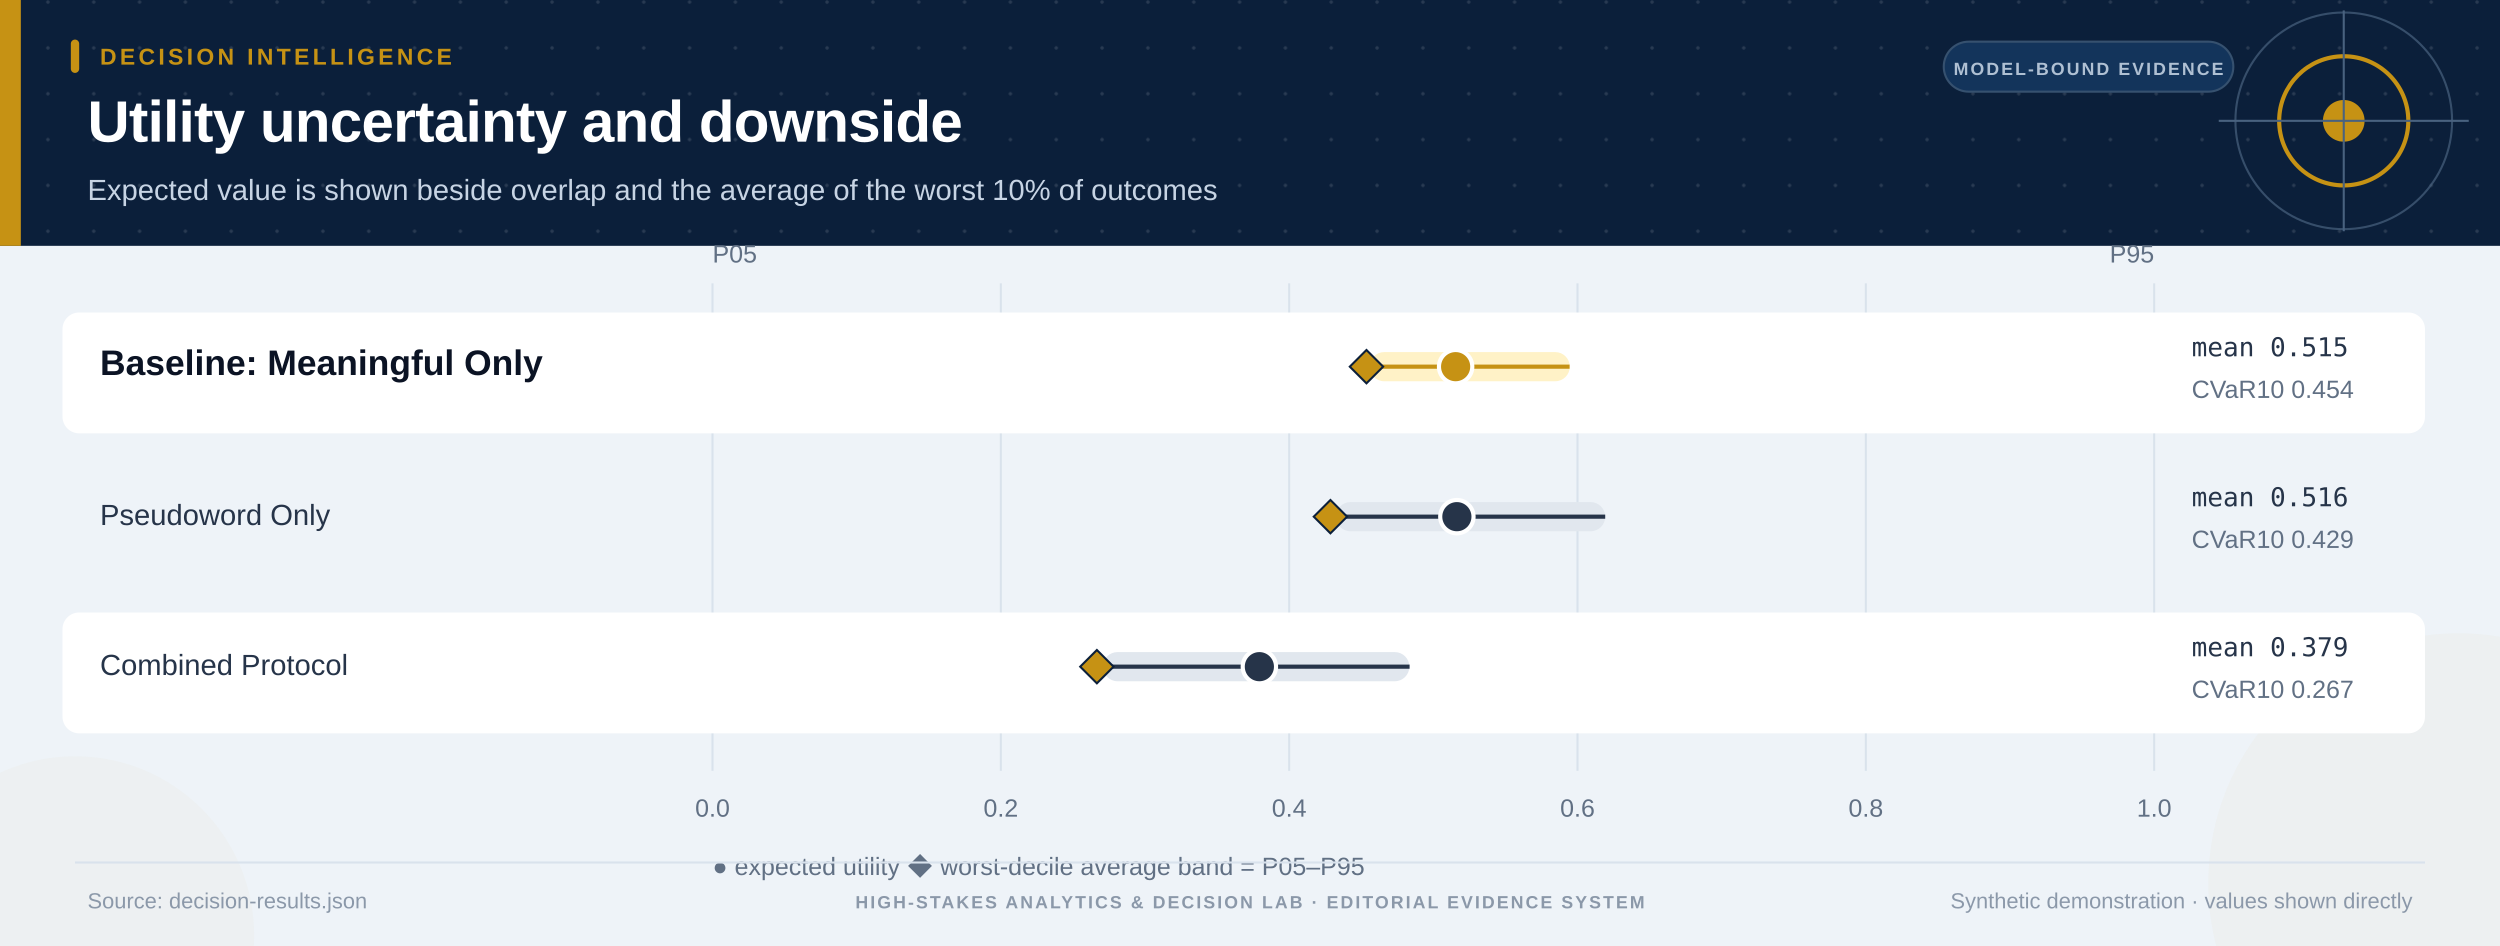
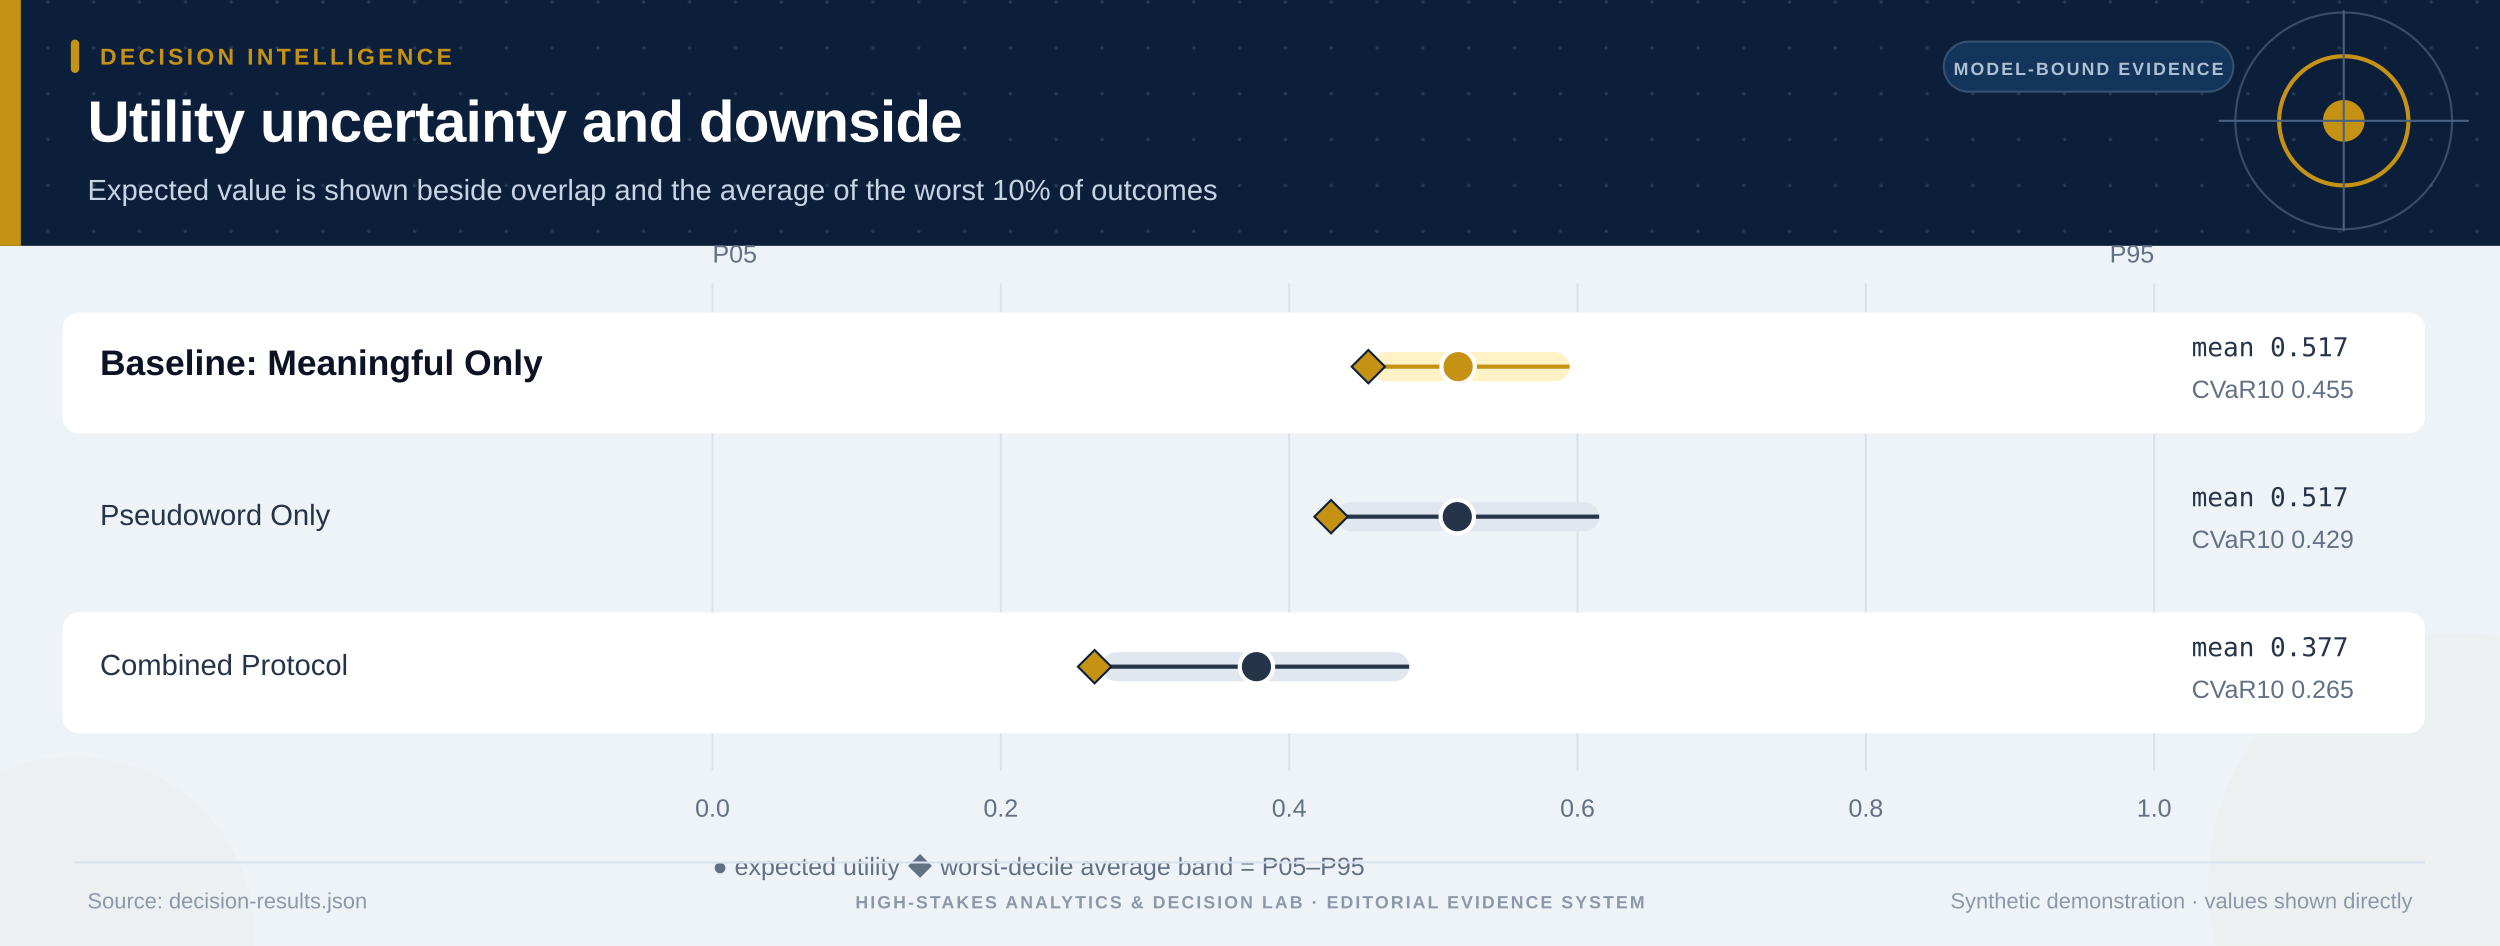
<svg xmlns="http://www.w3.org/2000/svg" width="1200" height="454" viewBox="0 0 1200 454" role="img" aria-labelledby="title desc">
  <defs>
    <pattern id="headerGrid" width="22" height="22" patternUnits="userSpaceOnUse">
      <circle cx="1" cy="1" r=".85" fill="#FFFFFF" opacity=".12" />
    </pattern>
  </defs>
  <style>
  text { font-family: -apple-system, BlinkMacSystemFont, "Segoe UI", Arial, sans-serif; }
  .kicker { font-size: 11px; font-weight: 800; letter-spacing: 1.6px; }
  .title { font-size: 28px; font-weight: 780; letter-spacing: -0.35px; }
  .subtitle { font-size: 14px; }
  .section { fill: #0B1324; font-size: 17px; font-weight: 720; }
  .label { fill: #263449; font-size: 14px; }
  .small { fill: #617084; font-size: 12px; }
  .eyebrow { fill: #617084; font-size: 10.5px; font-weight: 800; letter-spacing: 1px; }
  .value { fill: #0B1324; font-size: 16px; font-weight: 750; font-variant-numeric: tabular-nums; }
  .big { fill: #0B1324; font-size: 30px; font-weight: 800; font-variant-numeric: tabular-nums; }
  .display { fill: #0B1324; font-size: 38px; font-weight: 820; font-variant-numeric: tabular-nums; }
  .mono { fill: #263449; font-size: 12.5px; font-family: ui-monospace, SFMono-Regular, Menlo, Consolas, monospace; font-variant-numeric: tabular-nums; }
  .pill { font-size: 11px; font-weight: 760; letter-spacing: .25px; }
  .footnote { fill: #8B98A9; font-size: 10.5px; }
  .micro { fill: #8B98A9; font-size: 8.5px; font-weight: 800; letter-spacing: 1px; }
</style>
  <rect width="1200" height="454" fill="#EEF3F8" />
  <circle cx="1180" cy="424" r="120" fill="#C69214" opacity=".035" />
  <circle cx="36" cy="449" r="86" fill="#C69214" opacity=".025" />
  <rect width="1200" height="118" fill="#0B1F3A" />
  <rect width="1200" height="118" fill="url(#headerGrid)" />
  <rect width="10" height="118" fill="#C69214" />
  <rect x="34" y="19" width="4" height="16" rx="2" fill="#C69214" />
  <text x="48.0" y="31.0" class="kicker" text-anchor="start" style="fill:#C69214">DECISION INTELLIGENCE</text>
  <text x="42.0" y="68.0" class="title" text-anchor="start" style="fill:#FFFFFF">Utility uncertainty and downside</text>
  <text x="42.0" y="96.0" class="subtitle" text-anchor="start" style="fill:#C7D4E4">Expected value is shown beside overlap and the average of the worst 10% of outcomes</text>
  <rect x="933" y="20" width="139" height="24" rx="12" fill="#13345B" stroke="#36516F" />
  <text x="1002.5" y="36.0" class="micro" text-anchor="middle" style="fill:#AFC0D3">MODEL-BOUND EVIDENCE</text>
  <circle cx="1125" cy="58" r="31" fill="none" stroke="#C69214" stroke-width="2" />
  <circle cx="1125" cy="58" r="10" fill="#C69214" />
  <circle cx="1125" cy="58" r="52" fill="none" stroke="#49627F" stroke-width="1" opacity=".7" />
  <line x1="1065" y1="58" x2="1185" y2="58" stroke="#49627F" stroke-width="1" />
  <line x1="1125" y1="5" x2="1125" y2="111" stroke="#49627F" stroke-width="1" />
  <line x1="342.0" y1="136.0" x2="342.0" y2="370.0" stroke="#D9E2EC" stroke-width="1" />
  <text x="342.0" y="392.0" class="small" text-anchor="middle">0.0</text>
  <line x1="480.4" y1="136.0" x2="480.4" y2="370.0" stroke="#D9E2EC" stroke-width="1" />
  <text x="480.4" y="392.0" class="small" text-anchor="middle">0.2</text>
  <line x1="618.8" y1="136.0" x2="618.8" y2="370.0" stroke="#D9E2EC" stroke-width="1" />
  <text x="618.8" y="392.0" class="small" text-anchor="middle">0.4</text>
  <line x1="757.2" y1="136.0" x2="757.2" y2="370.0" stroke="#D9E2EC" stroke-width="1" />
  <text x="757.2" y="392.0" class="small" text-anchor="middle">0.6</text>
  <line x1="895.6" y1="136.0" x2="895.6" y2="370.0" stroke="#D9E2EC" stroke-width="1" />
  <text x="895.6" y="392.0" class="small" text-anchor="middle">0.8</text>
  <line x1="1034.0" y1="136.0" x2="1034.0" y2="370.0" stroke="#D9E2EC" stroke-width="1" />
  <text x="1034.0" y="392.0" class="small" text-anchor="middle">1.0</text>
  <text x="342.0" y="126.0" class="small" text-anchor="start">P05</text>
  <text x="1034.0" y="126.0" class="small" text-anchor="end">P95</text>
  <rect x="30.0" y="150.0" width="1134.0" height="58.0" rx="8" fill="#FFFFFF" stroke="none" stroke-width="1" />
  <text x="48.0" y="180.0" class="section" text-anchor="start">Baseline: Meaningful Only</text>
-   <rect x="657.4" y="169.0" width="96.1" height="14" rx="7" fill="#FFF2C7" />
-   <line x1="657.4" y1="176" x2="753.4" y2="176" stroke="#C69214" stroke-width="2" />
-   <circle cx="698.7" cy="176" r="8" fill="#C69214" stroke="#FFFFFF" stroke-width="2" />
-   <path d="M 655.9 168.0 L 663.9 176.0 L 655.9 184.0 L 647.9 176.0 Z" fill="#C69214" stroke="#0B1F3A" />
-   <text x="1052.0" y="171.0" class="mono" text-anchor="start">mean 0.515</text>
-   <text x="1052.0" y="191.0" class="small" text-anchor="start">CVaR10 0.454</text>
+   <rect x="658.3" y="169.0" width="95.1" height="14" rx="7" fill="#FFF2C7" />
+   <line x1="658.3" y1="176" x2="753.4" y2="176" stroke="#C69214" stroke-width="2" />
+   <circle cx="699.9" cy="176" r="8" fill="#C69214" stroke="#FFFFFF" stroke-width="2" />
+   <path d="M 656.8 168.0 L 664.8 176.0 L 656.8 184.0 L 648.8 176.0 Z" fill="#C69214" stroke="#0B1F3A" />
+   <text x="1052.0" y="171.0" class="mono" text-anchor="start">mean 0.517</text>
+   <text x="1052.0" y="191.0" class="small" text-anchor="start">CVaR10 0.455</text>
  <text x="48.0" y="252.0" class="label" text-anchor="start">Pseudoword Only</text>
-   <rect x="641.2" y="241.0" width="129.3" height="14" rx="7" fill="#E1E7EE" />
-   <line x1="641.2" y1="248" x2="770.5" y2="248" stroke="#263449" stroke-width="2" />
-   <circle cx="699.3" cy="248" r="8" fill="#263449" stroke="#FFFFFF" stroke-width="2" />
-   <path d="M 638.6 240.0 L 646.6 248.0 L 638.6 256.0 L 630.6 248.0 Z" fill="#C69214" stroke="#0B1F3A" />
-   <text x="1052.0" y="243.0" class="mono" text-anchor="start">mean 0.516</text>
+   <rect x="641.2" y="241.0" width="126.4" height="14" rx="7" fill="#E1E7EE" />
+   <line x1="641.2" y1="248" x2="767.6" y2="248" stroke="#263449" stroke-width="2" />
+   <circle cx="699.5" cy="248" r="8" fill="#263449" stroke="#FFFFFF" stroke-width="2" />
+   <path d="M 638.9 240.0 L 646.9 248.0 L 638.9 256.0 L 630.9 248.0 Z" fill="#C69214" stroke="#0B1F3A" />
+   <text x="1052.0" y="243.0" class="mono" text-anchor="start">mean 0.517</text>
  <text x="1052.0" y="263.0" class="small" text-anchor="start">CVaR10 0.429</text>
  <rect x="30.0" y="294.0" width="1134.0" height="58.0" rx="8" fill="#FFFFFF" stroke="none" stroke-width="1" />
  <text x="48.0" y="324.0" class="label" text-anchor="start">Combined Protocol</text>
-   <rect x="529.4" y="313.0" width="147.1" height="14" rx="7" fill="#E1E7EE" />
-   <line x1="529.4" y1="320" x2="676.6" y2="320" stroke="#263449" stroke-width="2" />
-   <circle cx="604.5" cy="320" r="8" fill="#263449" stroke="#FFFFFF" stroke-width="2" />
-   <path d="M 526.5 312.0 L 534.5 320.0 L 526.5 328.0 L 518.5 320.0 Z" fill="#C69214" stroke="#0B1F3A" />
-   <text x="1052.0" y="315.0" class="mono" text-anchor="start">mean 0.379</text>
-   <text x="1052.0" y="335.0" class="small" text-anchor="start">CVaR10 0.267</text>
+   <rect x="528.9" y="313.0" width="147.5" height="14" rx="7" fill="#E1E7EE" />
+   <line x1="528.9" y1="320" x2="676.4" y2="320" stroke="#263449" stroke-width="2" />
+   <circle cx="603.1" cy="320" r="8" fill="#263449" stroke="#FFFFFF" stroke-width="2" />
+   <path d="M 525.4 312.0 L 533.4 320.0 L 525.4 328.0 L 517.4 320.0 Z" fill="#C69214" stroke="#0B1F3A" />
+   <text x="1052.0" y="315.0" class="mono" text-anchor="start">mean 0.377</text>
+   <text x="1052.0" y="335.0" class="small" text-anchor="start">CVaR10 0.265</text>
  <text x="342.0" y="420.0" class="small" text-anchor="start">● expected utility   ◆ worst-decile average   band = P05–P95</text>
  <line x1="36" y1="414.0" x2="1164" y2="414.0" stroke="#D9E2EC" stroke-width="1" />
  <text x="42.0" y="436.0" class="footnote" text-anchor="start">Source: decision-results.json</text>
  <text x="1158.0" y="436.0" class="footnote" text-anchor="end">Synthetic demonstration · values shown directly</text>
  <text x="600.0" y="436.0" class="micro" text-anchor="middle" style="fill:#8B98A9">HIGH-STAKES ANALYTICS &amp; DECISION LAB · EDITORIAL EVIDENCE SYSTEM</text>
</svg>
